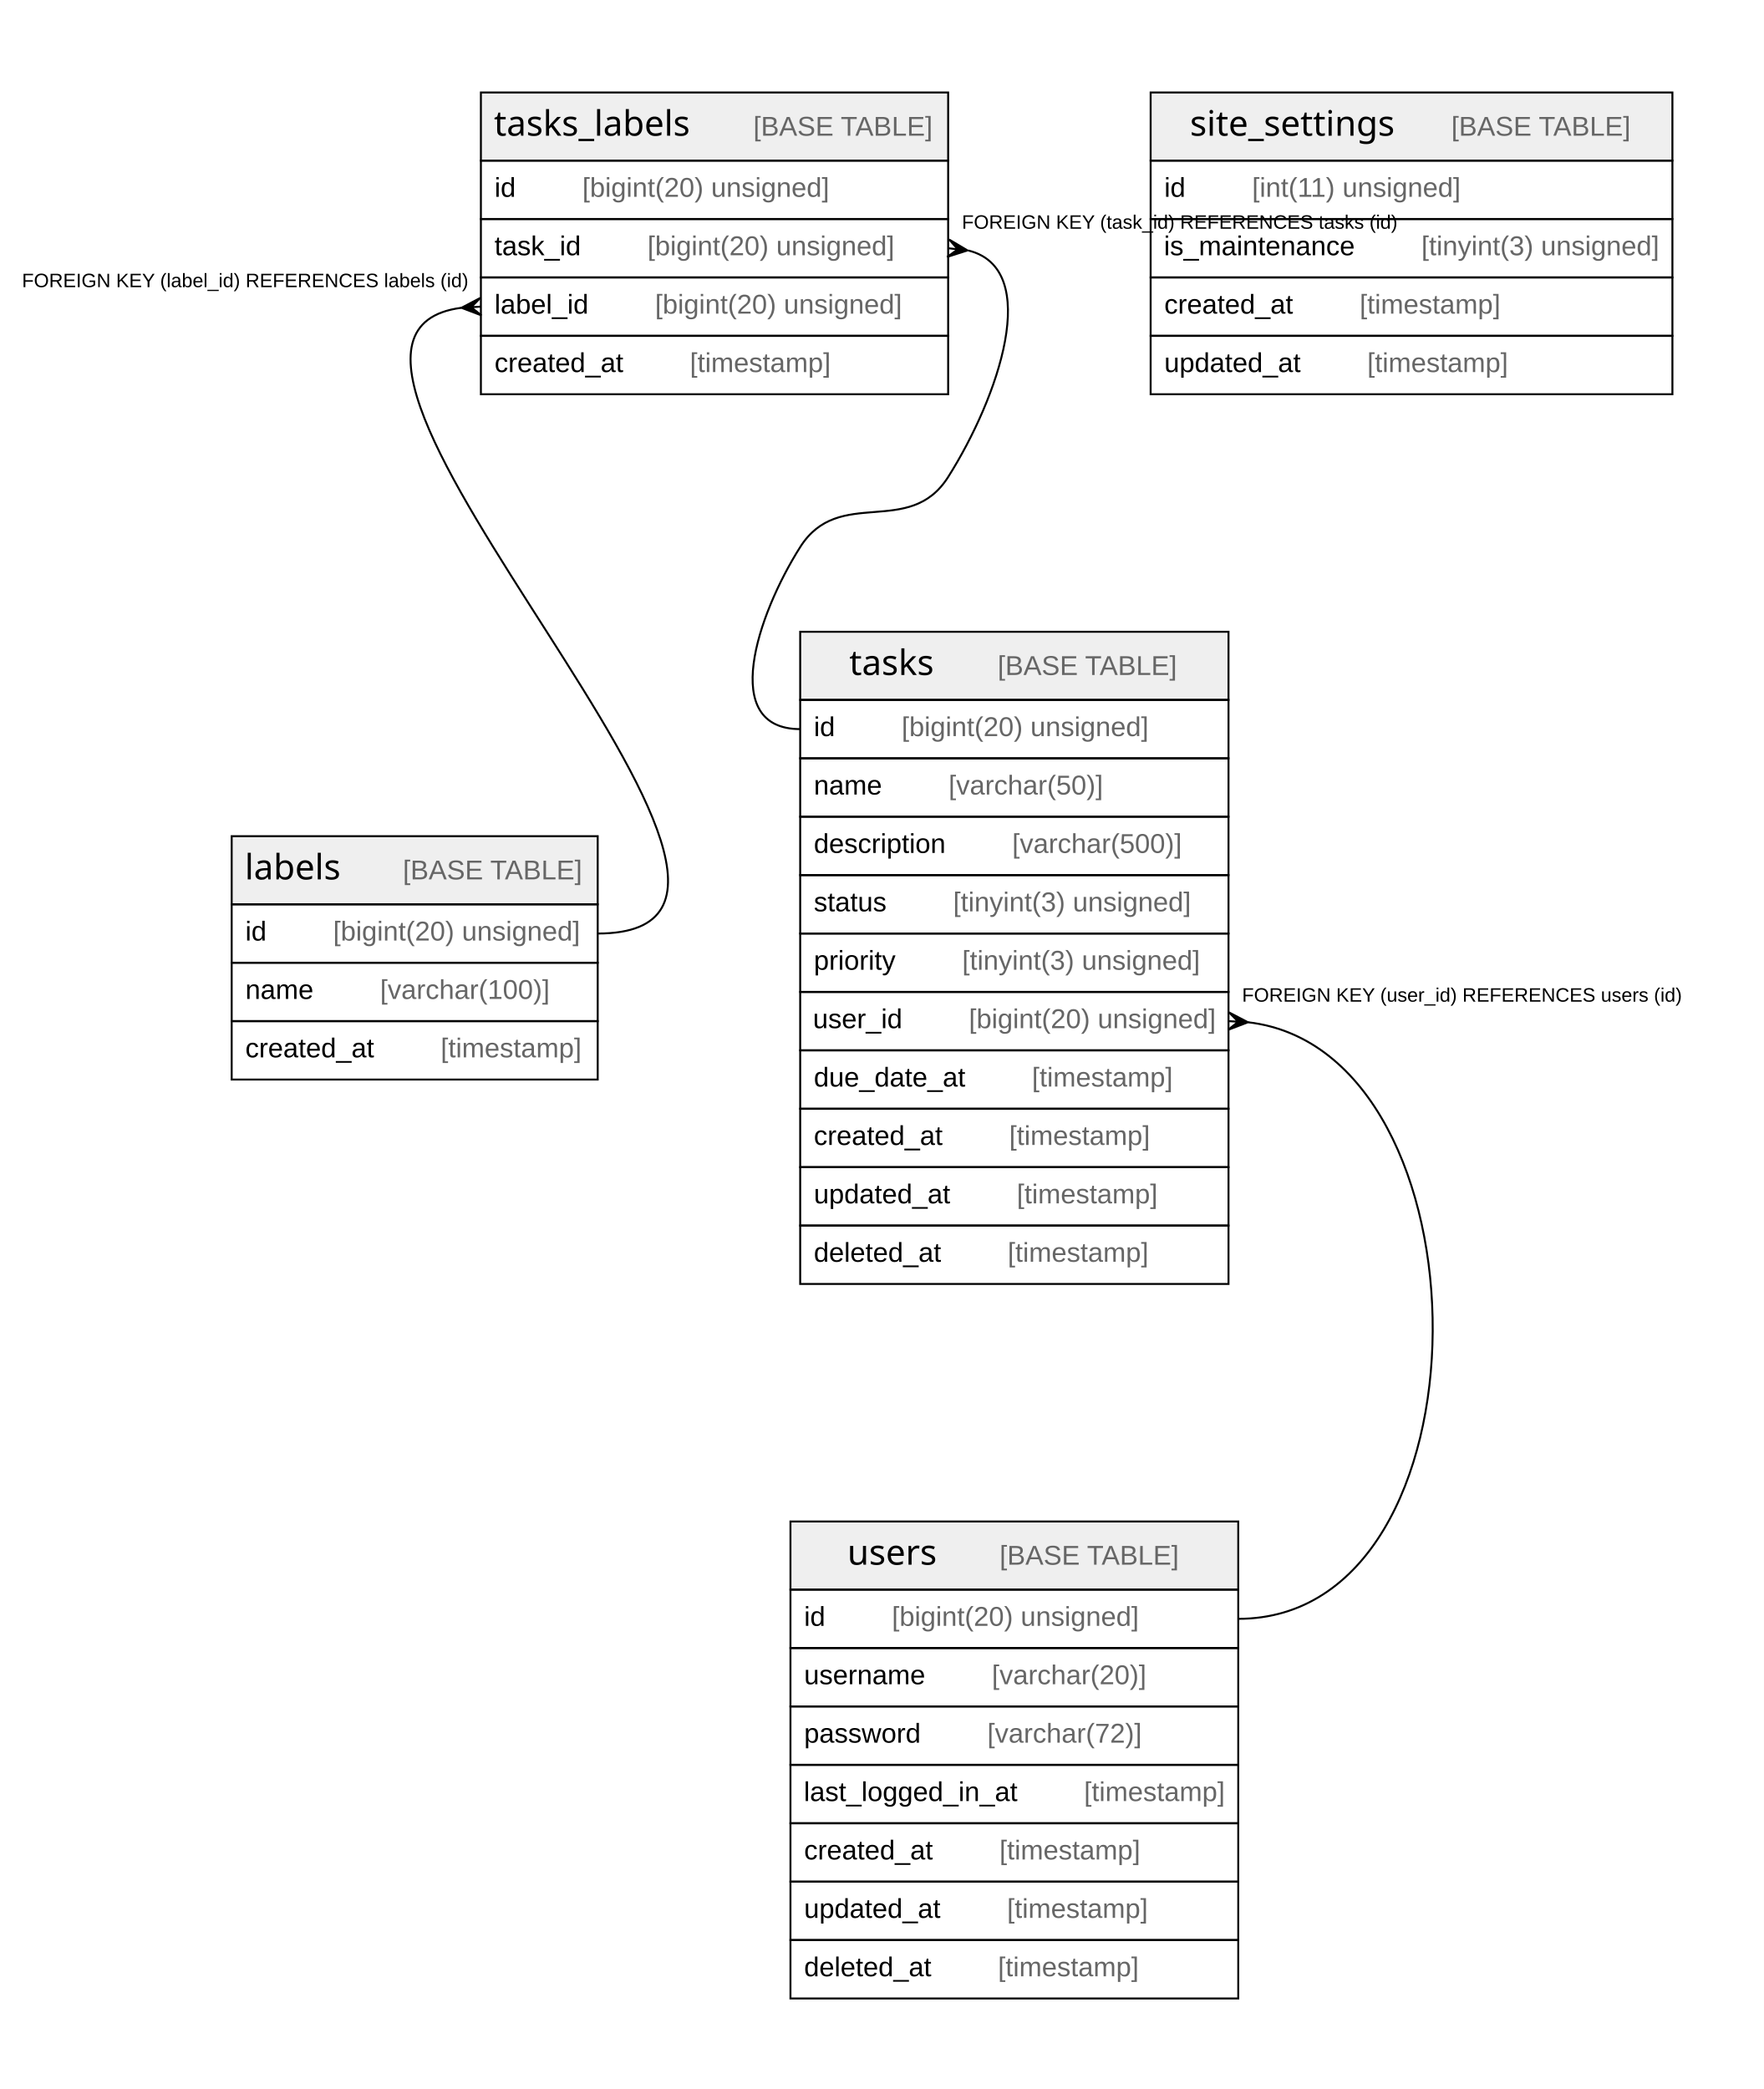
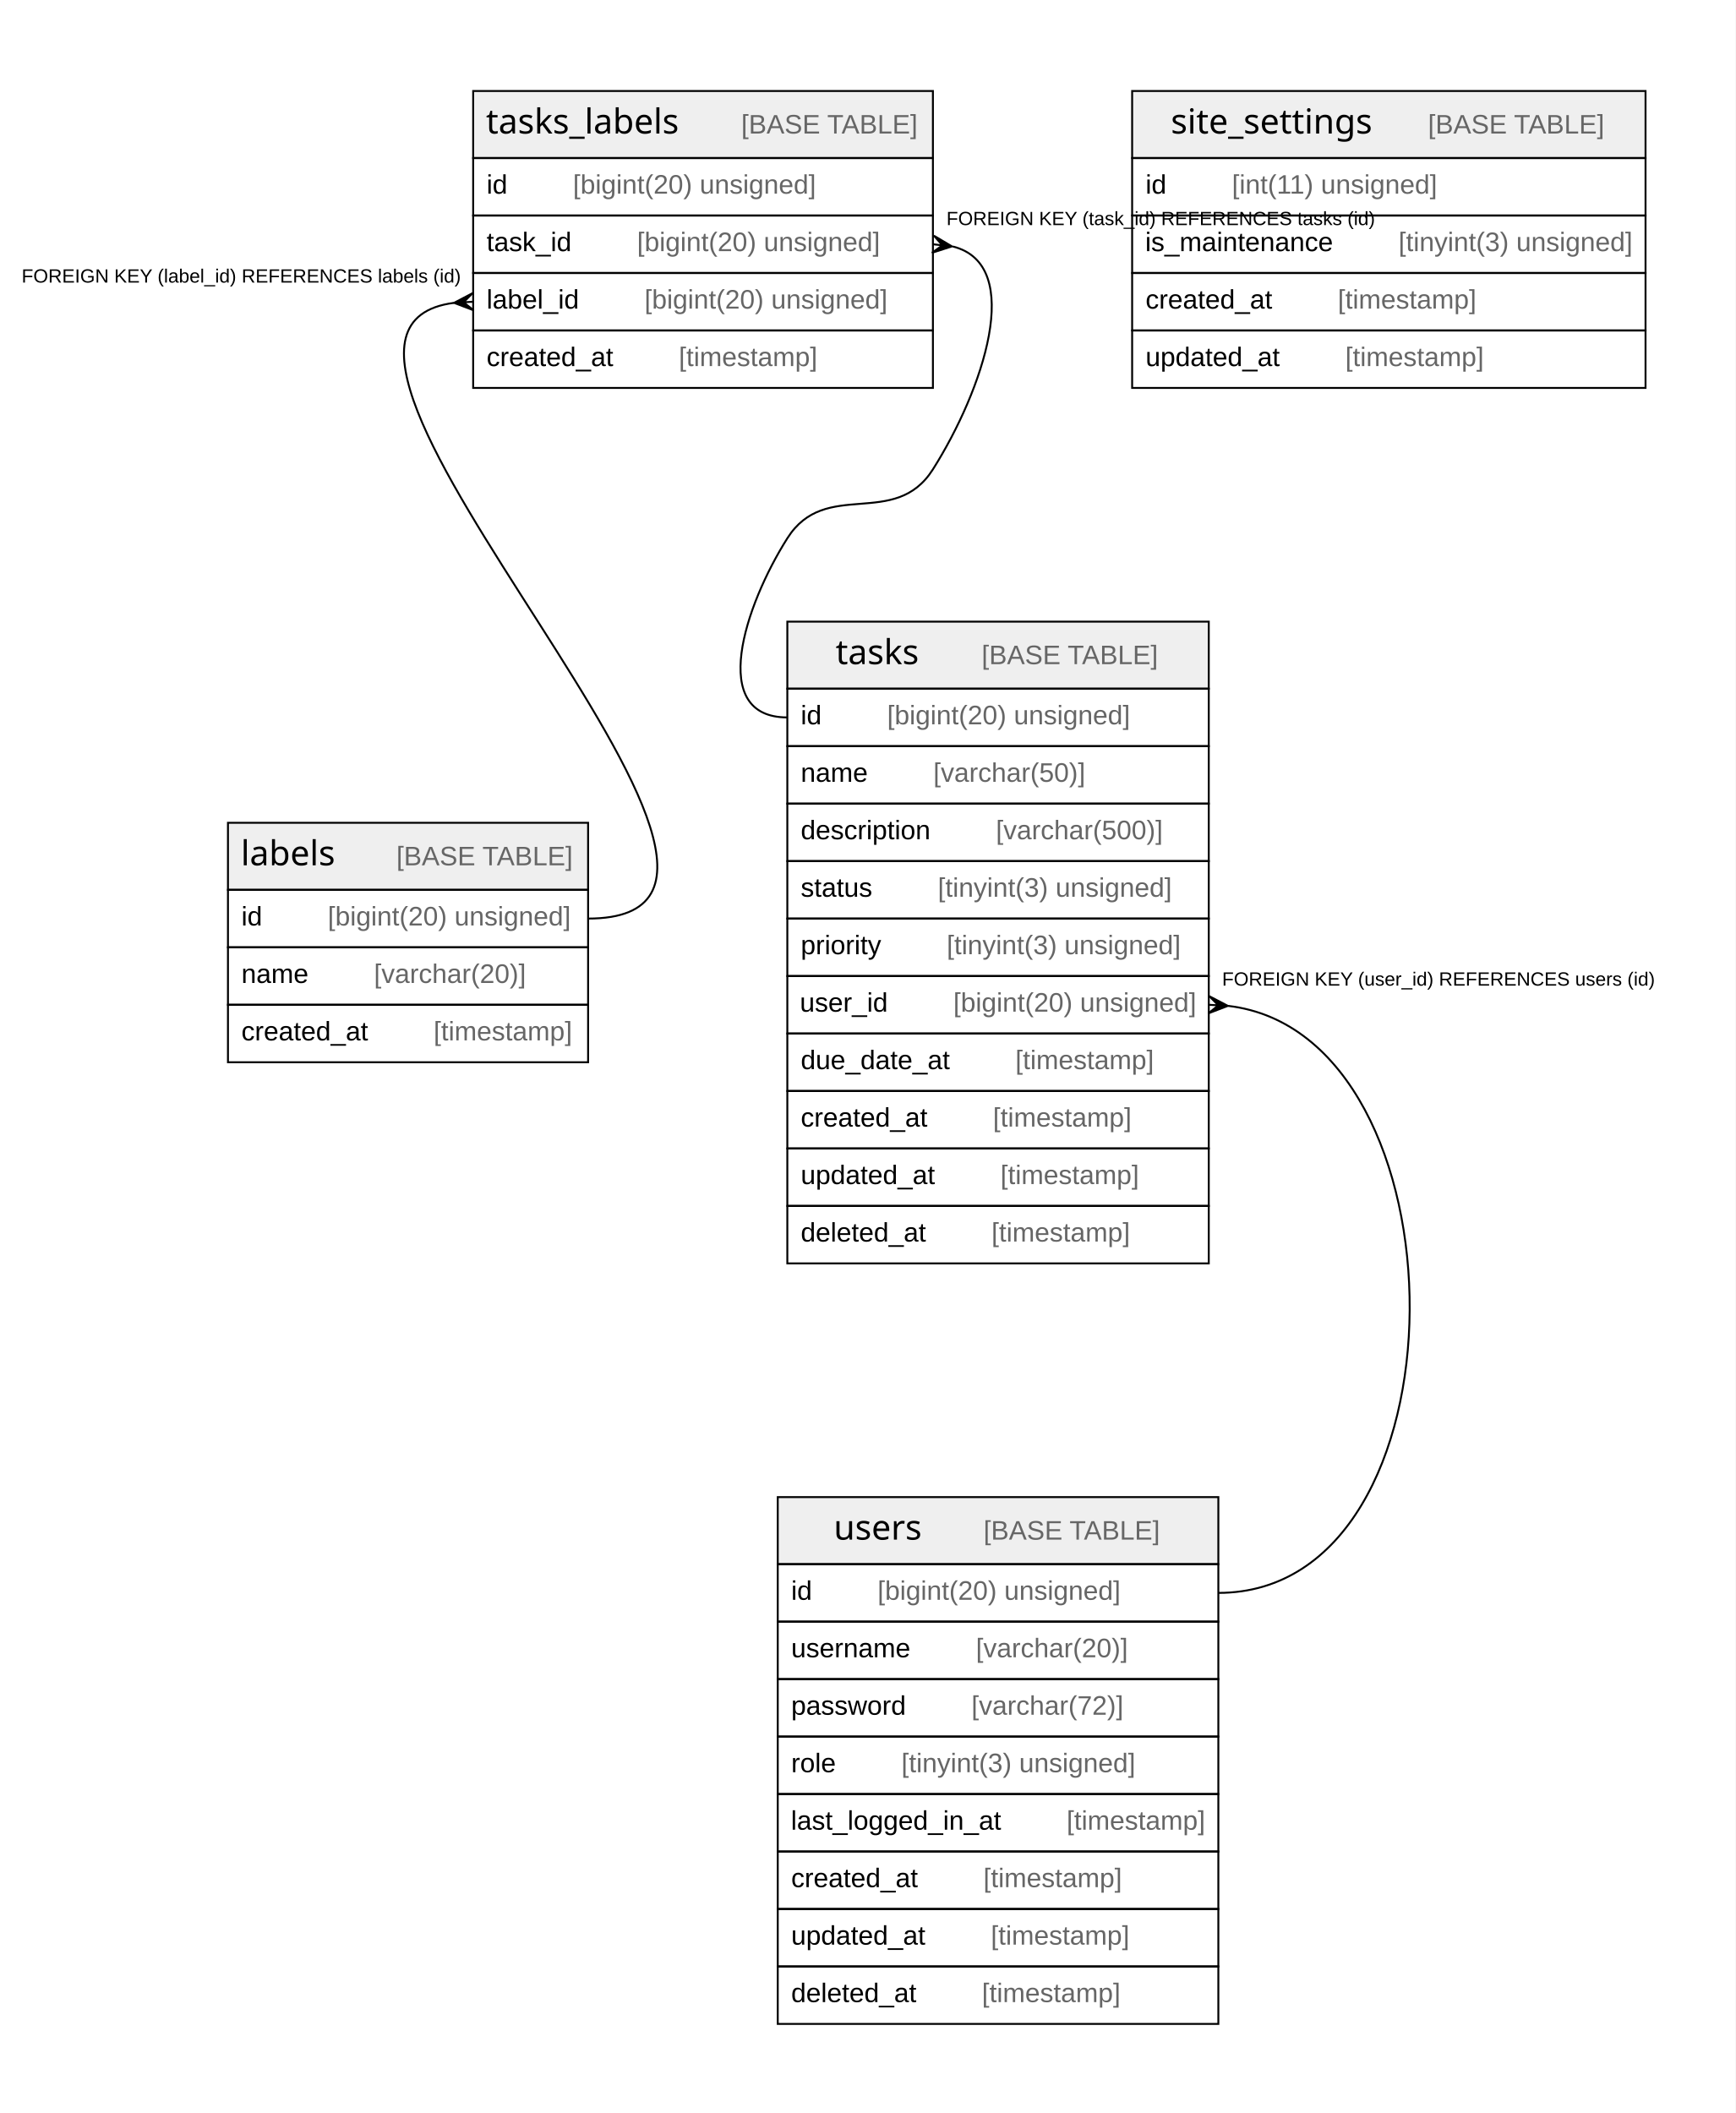
- <svg xmlns="http://www.w3.org/2000/svg" width="906pt" height="1073pt" viewBox="0.00 0.00 906.00 1073.00">
-   <g id="graph0" class="graph" transform="scale(1 1) rotate(0) translate(4 1069)">
-     <polygon fill="#ffffff" stroke="transparent" points="-4,4 -4,-1069 902,-1069 902,4 -4,4" />
+ <svg xmlns="http://www.w3.org/2000/svg" width="906pt" height="1103pt" viewBox="0.00 0.00 906.00 1103.00">
+   <g id="graph0" class="graph" transform="scale(1 1) rotate(0) translate(4 1099)">
+     <polygon fill="#ffffff" stroke="transparent" points="-4,4 -4,-1099 902,-1099 902,4 -4,4" />
    <g id="node1" class="node">
-       <polygon fill="#efefef" stroke="transparent" points="115,-604.5 115,-639.5 303,-639.5 303,-604.5 115,-604.5" />
-       <polygon fill="none" stroke="#000000" points="115,-604.5 115,-639.5 303,-639.5 303,-604.5 115,-604.5" />
-       <text text-anchor="start" x="121.713" y="-617.3" font-family="Arial Bold" font-size="18.00" fill="#000000">labels</text>
-       <text text-anchor="start" x="168.72" y="-617.3" font-family="Arial" font-size="14.00" fill="#000000">    </text>
-       <text text-anchor="start" x="202.924" y="-617.3" font-family="Arial" font-size="14.00" fill="#666666">[BASE TABLE]</text>
+       <polygon fill="#efefef" stroke="transparent" points="115,-634.5 115,-669.5 303,-669.5 303,-634.5 115,-634.5" />
+       <polygon fill="none" stroke="#000000" points="115,-634.5 115,-669.5 303,-669.5 303,-634.5 115,-634.5" />
+       <text text-anchor="start" x="121.713" y="-647.3" font-family="Arial Bold" font-size="18.00" fill="#000000">labels</text>
+       <text text-anchor="start" x="168.72" y="-647.3" font-family="Arial" font-size="14.00" fill="#000000">    </text>
+       <text text-anchor="start" x="202.924" y="-647.3" font-family="Arial" font-size="14.00" fill="#666666">[BASE TABLE]</text>
+       <polygon fill="none" stroke="#000000" points="115,-604.5 115,-634.5 303,-634.5 303,-604.5 115,-604.5" />
+       <text text-anchor="start" x="122" y="-615.9" font-family="Arial" font-size="14.00" fill="#000000">id    </text>
+       <text text-anchor="start" x="167.094" y="-615.9" font-family="Arial" font-size="14.00" fill="#666666">[bigint(20) unsigned]</text>
      <polygon fill="none" stroke="#000000" points="115,-574.5 115,-604.5 303,-604.5 303,-574.5 115,-574.5" />
-       <text text-anchor="start" x="122" y="-585.9" font-family="Arial" font-size="14.00" fill="#000000">id    </text>
-       <text text-anchor="start" x="167.094" y="-585.9" font-family="Arial" font-size="14.00" fill="#666666">[bigint(20) unsigned]</text>
+       <text text-anchor="start" x="122" y="-585.9" font-family="Arial" font-size="14.00" fill="#000000">name    </text>
+       <text text-anchor="start" x="191.213" y="-585.9" font-family="Arial" font-size="14.00" fill="#666666">[varchar(20)]</text>
      <polygon fill="none" stroke="#000000" points="115,-544.5 115,-574.5 303,-574.5 303,-544.5 115,-544.5" />
-       <text text-anchor="start" x="122" y="-555.9" font-family="Arial" font-size="14.00" fill="#000000">name    </text>
-       <text text-anchor="start" x="191.213" y="-555.9" font-family="Arial" font-size="14.00" fill="#666666">[varchar(100)]</text>
-       <polygon fill="none" stroke="#000000" points="115,-514.5 115,-544.5 303,-544.5 303,-514.5 115,-514.5" />
-       <text text-anchor="start" x="122" y="-525.9" font-family="Arial" font-size="14.00" fill="#000000">created_at    </text>
-       <text text-anchor="start" x="222.342" y="-525.9" font-family="Arial" font-size="14.00" fill="#666666">[timestamp]</text>
+       <text text-anchor="start" x="122" y="-555.9" font-family="Arial" font-size="14.00" fill="#000000">created_at    </text>
+       <text text-anchor="start" x="222.342" y="-555.9" font-family="Arial" font-size="14.00" fill="#666666">[timestamp]</text>
    </g>
    <g id="node2" class="node">
-       <polygon fill="#efefef" stroke="transparent" points="587,-986.5 587,-1021.5 855,-1021.5 855,-986.5 587,-986.5" />
-       <polygon fill="none" stroke="#000000" points="587,-986.5 587,-1021.5 855,-1021.5 855,-986.5 587,-986.5" />
-       <text text-anchor="start" x="607.203" y="-999.3" font-family="Arial Bold" font-size="18.00" fill="#000000">site_settings</text>
-       <text text-anchor="start" x="707.229" y="-999.3" font-family="Arial" font-size="14.00" fill="#000000">    </text>
-       <text text-anchor="start" x="741.434" y="-999.3" font-family="Arial" font-size="14.00" fill="#666666">[BASE TABLE]</text>
+       <polygon fill="#efefef" stroke="transparent" points="587,-1016.5 587,-1051.5 855,-1051.5 855,-1016.5 587,-1016.5" />
+       <polygon fill="none" stroke="#000000" points="587,-1016.5 587,-1051.5 855,-1051.5 855,-1016.5 587,-1016.5" />
+       <text text-anchor="start" x="607.203" y="-1029.3" font-family="Arial Bold" font-size="18.00" fill="#000000">site_settings</text>
+       <text text-anchor="start" x="707.229" y="-1029.3" font-family="Arial" font-size="14.00" fill="#000000">    </text>
+       <text text-anchor="start" x="741.434" y="-1029.3" font-family="Arial" font-size="14.00" fill="#666666">[BASE TABLE]</text>
+       <polygon fill="none" stroke="#000000" points="587,-986.5 587,-1016.5 855,-1016.5 855,-986.5 587,-986.5" />
+       <text text-anchor="start" x="594" y="-997.9" font-family="Arial" font-size="14.00" fill="#000000">id    </text>
+       <text text-anchor="start" x="639.094" y="-997.9" font-family="Arial" font-size="14.00" fill="#666666">[int(11) unsigned]</text>
      <polygon fill="none" stroke="#000000" points="587,-956.5 587,-986.5 855,-986.5 855,-956.5 587,-956.5" />
-       <text text-anchor="start" x="594" y="-967.9" font-family="Arial" font-size="14.00" fill="#000000">id    </text>
-       <text text-anchor="start" x="639.094" y="-967.9" font-family="Arial" font-size="14.00" fill="#666666">[int(11) unsigned]</text>
+       <text text-anchor="start" x="593.816" y="-967.9" font-family="Arial" font-size="14.00" fill="#000000">is_maintenance    </text>
+       <text text-anchor="start" x="726.046" y="-967.9" font-family="Arial" font-size="14.00" fill="#666666">[tinyint(3) unsigned]</text>
      <polygon fill="none" stroke="#000000" points="587,-926.5 587,-956.5 855,-956.5 855,-926.5 587,-926.5" />
-       <text text-anchor="start" x="593.816" y="-937.9" font-family="Arial" font-size="14.00" fill="#000000">is_maintenance    </text>
-       <text text-anchor="start" x="726.046" y="-937.9" font-family="Arial" font-size="14.00" fill="#666666">[tinyint(3) unsigned]</text>
+       <text text-anchor="start" x="594" y="-937.9" font-family="Arial" font-size="14.00" fill="#000000">created_at    </text>
+       <text text-anchor="start" x="694.342" y="-937.9" font-family="Arial" font-size="14.00" fill="#666666">[timestamp]</text>
      <polygon fill="none" stroke="#000000" points="587,-896.5 587,-926.5 855,-926.5 855,-896.5 587,-896.5" />
-       <text text-anchor="start" x="594" y="-907.9" font-family="Arial" font-size="14.00" fill="#000000">created_at    </text>
-       <text text-anchor="start" x="694.342" y="-907.9" font-family="Arial" font-size="14.00" fill="#666666">[timestamp]</text>
-       <polygon fill="none" stroke="#000000" points="587,-866.5 587,-896.5 855,-896.5 855,-866.5 587,-866.5" />
-       <text text-anchor="start" x="594" y="-877.9" font-family="Arial" font-size="14.00" fill="#000000">updated_at    </text>
-       <text text-anchor="start" x="698.247" y="-877.9" font-family="Arial" font-size="14.00" fill="#666666">[timestamp]</text>
+       <text text-anchor="start" x="594" y="-907.9" font-family="Arial" font-size="14.00" fill="#000000">updated_at    </text>
+       <text text-anchor="start" x="698.247" y="-907.9" font-family="Arial" font-size="14.00" fill="#666666">[timestamp]</text>
    </g>
    <g id="node3" class="node">
-       <polygon fill="#efefef" stroke="transparent" points="407,-709.5 407,-744.5 627,-744.5 627,-709.5 407,-709.5" />
-       <polygon fill="none" stroke="#000000" points="407,-709.5 407,-744.5 627,-744.5 627,-709.5 407,-709.5" />
-       <text text-anchor="start" x="432.212" y="-722.3" font-family="Arial Bold" font-size="18.00" fill="#000000">tasks</text>
-       <text text-anchor="start" x="474.22" y="-722.3" font-family="Arial" font-size="14.00" fill="#000000">    </text>
-       <text text-anchor="start" x="508.425" y="-722.3" font-family="Arial" font-size="14.00" fill="#666666">[BASE TABLE]</text>
+       <polygon fill="#efefef" stroke="transparent" points="407,-739.5 407,-774.5 627,-774.5 627,-739.5 407,-739.5" />
+       <polygon fill="none" stroke="#000000" points="407,-739.5 407,-774.5 627,-774.5 627,-739.5 407,-739.5" />
+       <text text-anchor="start" x="432.212" y="-752.3" font-family="Arial Bold" font-size="18.00" fill="#000000">tasks</text>
+       <text text-anchor="start" x="474.22" y="-752.3" font-family="Arial" font-size="14.00" fill="#000000">    </text>
+       <text text-anchor="start" x="508.425" y="-752.3" font-family="Arial" font-size="14.00" fill="#666666">[BASE TABLE]</text>
+       <polygon fill="none" stroke="#000000" points="407,-709.5 407,-739.5 627,-739.5 627,-709.5 407,-709.5" />
+       <text text-anchor="start" x="414" y="-720.9" font-family="Arial" font-size="14.00" fill="#000000">id    </text>
+       <text text-anchor="start" x="459.094" y="-720.9" font-family="Arial" font-size="14.00" fill="#666666">[bigint(20) unsigned]</text>
      <polygon fill="none" stroke="#000000" points="407,-679.5 407,-709.5 627,-709.5 627,-679.5 407,-679.5" />
-       <text text-anchor="start" x="414" y="-690.9" font-family="Arial" font-size="14.00" fill="#000000">id    </text>
-       <text text-anchor="start" x="459.094" y="-690.9" font-family="Arial" font-size="14.00" fill="#666666">[bigint(20) unsigned]</text>
+       <text text-anchor="start" x="414" y="-690.9" font-family="Arial" font-size="14.00" fill="#000000">name    </text>
+       <text text-anchor="start" x="483.213" y="-690.9" font-family="Arial" font-size="14.00" fill="#666666">[varchar(50)]</text>
      <polygon fill="none" stroke="#000000" points="407,-649.5 407,-679.5 627,-679.5 627,-649.5 407,-649.5" />
-       <text text-anchor="start" x="414" y="-660.9" font-family="Arial" font-size="14.00" fill="#000000">name    </text>
-       <text text-anchor="start" x="483.213" y="-660.9" font-family="Arial" font-size="14.00" fill="#666666">[varchar(50)]</text>
+       <text text-anchor="start" x="414" y="-660.9" font-family="Arial" font-size="14.00" fill="#000000">description    </text>
+       <text text-anchor="start" x="515.882" y="-660.9" font-family="Arial" font-size="14.00" fill="#666666">[varchar(500)]</text>
      <polygon fill="none" stroke="#000000" points="407,-619.5 407,-649.5 627,-649.5 627,-619.5 407,-619.5" />
-       <text text-anchor="start" x="414" y="-630.9" font-family="Arial" font-size="14.00" fill="#000000">description    </text>
-       <text text-anchor="start" x="515.882" y="-630.9" font-family="Arial" font-size="14.00" fill="#666666">[varchar(500)]</text>
+       <text text-anchor="start" x="414" y="-630.9" font-family="Arial" font-size="14.00" fill="#000000">status    </text>
+       <text text-anchor="start" x="485.551" y="-630.9" font-family="Arial" font-size="14.00" fill="#666666">[tinyint(3) unsigned]</text>
      <polygon fill="none" stroke="#000000" points="407,-589.5 407,-619.5 627,-619.5 627,-589.5 407,-589.5" />
-       <text text-anchor="start" x="414" y="-600.9" font-family="Arial" font-size="14.00" fill="#000000">status    </text>
-       <text text-anchor="start" x="485.551" y="-600.9" font-family="Arial" font-size="14.00" fill="#666666">[tinyint(3) unsigned]</text>
+       <text text-anchor="start" x="414" y="-600.9" font-family="Arial" font-size="14.00" fill="#000000">priority    </text>
+       <text text-anchor="start" x="490.195" y="-600.9" font-family="Arial" font-size="14.00" fill="#666666">[tinyint(3) unsigned]</text>
      <polygon fill="none" stroke="#000000" points="407,-559.5 407,-589.5 627,-589.5 627,-559.5 407,-559.5" />
-       <text text-anchor="start" x="414" y="-570.9" font-family="Arial" font-size="14.00" fill="#000000">priority    </text>
-       <text text-anchor="start" x="490.195" y="-570.9" font-family="Arial" font-size="14.00" fill="#666666">[tinyint(3) unsigned]</text>
+       <text text-anchor="start" x="413.543" y="-570.9" font-family="Arial" font-size="14.00" fill="#000000">user_id    </text>
+       <text text-anchor="start" x="493.645" y="-570.9" font-family="Arial" font-size="14.00" fill="#666666">[bigint(20) unsigned]</text>
      <polygon fill="none" stroke="#000000" points="407,-529.5 407,-559.5 627,-559.5 627,-529.5 407,-529.5" />
-       <text text-anchor="start" x="413.543" y="-540.9" font-family="Arial" font-size="14.00" fill="#000000">user_id    </text>
-       <text text-anchor="start" x="493.645" y="-540.9" font-family="Arial" font-size="14.00" fill="#666666">[bigint(20) unsigned]</text>
+       <text text-anchor="start" x="414" y="-540.9" font-family="Arial" font-size="14.00" fill="#000000">due_date_at    </text>
+       <text text-anchor="start" x="526.029" y="-540.9" font-family="Arial" font-size="14.00" fill="#666666">[timestamp]</text>
      <polygon fill="none" stroke="#000000" points="407,-499.5 407,-529.5 627,-529.5 627,-499.5 407,-499.5" />
-       <text text-anchor="start" x="414" y="-510.9" font-family="Arial" font-size="14.00" fill="#000000">due_date_at    </text>
-       <text text-anchor="start" x="526.029" y="-510.9" font-family="Arial" font-size="14.00" fill="#666666">[timestamp]</text>
+       <text text-anchor="start" x="414" y="-510.9" font-family="Arial" font-size="14.00" fill="#000000">created_at    </text>
+       <text text-anchor="start" x="514.342" y="-510.9" font-family="Arial" font-size="14.00" fill="#666666">[timestamp]</text>
      <polygon fill="none" stroke="#000000" points="407,-469.5 407,-499.5 627,-499.5 627,-469.5 407,-469.5" />
-       <text text-anchor="start" x="414" y="-480.9" font-family="Arial" font-size="14.00" fill="#000000">created_at    </text>
-       <text text-anchor="start" x="514.342" y="-480.9" font-family="Arial" font-size="14.00" fill="#666666">[timestamp]</text>
+       <text text-anchor="start" x="414" y="-480.9" font-family="Arial" font-size="14.00" fill="#000000">updated_at    </text>
+       <text text-anchor="start" x="518.247" y="-480.9" font-family="Arial" font-size="14.00" fill="#666666">[timestamp]</text>
      <polygon fill="none" stroke="#000000" points="407,-439.5 407,-469.5 627,-469.5 627,-439.5 407,-439.5" />
-       <text text-anchor="start" x="414" y="-450.9" font-family="Arial" font-size="14.00" fill="#000000">updated_at    </text>
-       <text text-anchor="start" x="518.247" y="-450.9" font-family="Arial" font-size="14.00" fill="#666666">[timestamp]</text>
-       <polygon fill="none" stroke="#000000" points="407,-409.5 407,-439.5 627,-439.5 627,-409.5 407,-409.5" />
-       <text text-anchor="start" x="414" y="-420.9" font-family="Arial" font-size="14.00" fill="#000000">deleted_at    </text>
-       <text text-anchor="start" x="513.571" y="-420.9" font-family="Arial" font-size="14.00" fill="#666666">[timestamp]</text>
+       <text text-anchor="start" x="414" y="-450.9" font-family="Arial" font-size="14.00" fill="#000000">deleted_at    </text>
+       <text text-anchor="start" x="513.571" y="-450.9" font-family="Arial" font-size="14.00" fill="#666666">[timestamp]</text>
    </g>
    <g id="node5" class="node">
-       <polygon fill="#efefef" stroke="transparent" points="402,-252.5 402,-287.5 632,-287.5 632,-252.5 402,-252.5" />
-       <polygon fill="none" stroke="#000000" points="402,-252.5 402,-287.5 632,-287.5 632,-252.5 402,-252.5" />
-       <text text-anchor="start" x="431.214" y="-265.3" font-family="Arial Bold" font-size="18.00" fill="#000000">users</text>
-       <text text-anchor="start" x="475.218" y="-265.3" font-family="Arial" font-size="14.00" fill="#000000">    </text>
-       <text text-anchor="start" x="509.423" y="-265.3" font-family="Arial" font-size="14.00" fill="#666666">[BASE TABLE]</text>
+       <polygon fill="#efefef" stroke="transparent" points="402,-282.5 402,-317.5 632,-317.5 632,-282.5 402,-282.5" />
+       <polygon fill="none" stroke="#000000" points="402,-282.5 402,-317.5 632,-317.5 632,-282.5 402,-282.5" />
+       <text text-anchor="start" x="431.214" y="-295.3" font-family="Arial Bold" font-size="18.00" fill="#000000">users</text>
+       <text text-anchor="start" x="475.218" y="-295.3" font-family="Arial" font-size="14.00" fill="#000000">    </text>
+       <text text-anchor="start" x="509.423" y="-295.3" font-family="Arial" font-size="14.00" fill="#666666">[BASE TABLE]</text>
+       <polygon fill="none" stroke="#000000" points="402,-252.5 402,-282.5 632,-282.5 632,-252.5 402,-252.5" />
+       <text text-anchor="start" x="409" y="-263.9" font-family="Arial" font-size="14.00" fill="#000000">id    </text>
+       <text text-anchor="start" x="454.094" y="-263.9" font-family="Arial" font-size="14.00" fill="#666666">[bigint(20) unsigned]</text>
      <polygon fill="none" stroke="#000000" points="402,-222.5 402,-252.5 632,-252.5 632,-222.5 402,-222.5" />
-       <text text-anchor="start" x="409" y="-233.9" font-family="Arial" font-size="14.00" fill="#000000">id    </text>
-       <text text-anchor="start" x="454.094" y="-233.9" font-family="Arial" font-size="14.00" fill="#666666">[bigint(20) unsigned]</text>
+       <text text-anchor="start" x="409" y="-233.9" font-family="Arial" font-size="14.00" fill="#000000">username    </text>
+       <text text-anchor="start" x="505.439" y="-233.9" font-family="Arial" font-size="14.00" fill="#666666">[varchar(20)]</text>
      <polygon fill="none" stroke="#000000" points="402,-192.5 402,-222.5 632,-222.5 632,-192.5 402,-192.5" />
-       <text text-anchor="start" x="409" y="-203.9" font-family="Arial" font-size="14.00" fill="#000000">username    </text>
-       <text text-anchor="start" x="505.439" y="-203.9" font-family="Arial" font-size="14.00" fill="#666666">[varchar(20)]</text>
+       <text text-anchor="start" x="409" y="-203.9" font-family="Arial" font-size="14.00" fill="#000000">password    </text>
+       <text text-anchor="start" x="503.102" y="-203.9" font-family="Arial" font-size="14.00" fill="#666666">[varchar(72)]</text>
      <polygon fill="none" stroke="#000000" points="402,-162.5 402,-192.5 632,-192.5 632,-162.5 402,-162.5" />
-       <text text-anchor="start" x="409" y="-173.9" font-family="Arial" font-size="14.00" fill="#000000">password    </text>
-       <text text-anchor="start" x="503.102" y="-173.9" font-family="Arial" font-size="14.00" fill="#666666">[varchar(72)]</text>
+       <text text-anchor="start" x="409" y="-173.9" font-family="Arial" font-size="14.00" fill="#000000">role    </text>
+       <text text-anchor="start" x="466.537" y="-173.9" font-family="Arial" font-size="14.00" fill="#666666">[tinyint(3) unsigned]</text>
      <polygon fill="none" stroke="#000000" points="402,-132.5 402,-162.5 632,-162.5 632,-132.5 402,-132.5" />
      <text text-anchor="start" x="408.874" y="-143.9" font-family="Arial" font-size="14.00" fill="#000000">last_logged_in_at    </text>
      <text text-anchor="start" x="552.788" y="-143.9" font-family="Arial" font-size="14.00" fill="#666666">[timestamp]</text>
      <polygon fill="none" stroke="#000000" points="402,-102.5 402,-132.5 632,-132.5 632,-102.5 402,-102.5" />
      <text text-anchor="start" x="409" y="-113.9" font-family="Arial" font-size="14.00" fill="#000000">created_at    </text>
      <text text-anchor="start" x="509.342" y="-113.9" font-family="Arial" font-size="14.00" fill="#666666">[timestamp]</text>
      <polygon fill="none" stroke="#000000" points="402,-72.5 402,-102.5 632,-102.5 632,-72.5 402,-72.5" />
      <text text-anchor="start" x="409" y="-83.9" font-family="Arial" font-size="14.00" fill="#000000">updated_at    </text>
      <text text-anchor="start" x="513.247" y="-83.9" font-family="Arial" font-size="14.00" fill="#666666">[timestamp]</text>
      <polygon fill="none" stroke="#000000" points="402,-42.5 402,-72.5 632,-72.5 632,-42.5 402,-42.5" />
      <text text-anchor="start" x="409" y="-53.9" font-family="Arial" font-size="14.00" fill="#000000">deleted_at    </text>
      <text text-anchor="start" x="508.571" y="-53.9" font-family="Arial" font-size="14.00" fill="#666666">[timestamp]</text>
    </g>
    <g id="edge1" class="edge">
-       <path fill="none" stroke="#000000" d="M637.14,-543.916C763.625,-529.108 764.998,-237.5 632,-237.5" />
-       <polygon fill="#000000" stroke="#000000" points="636.984,-543.925 626.741,-540.007 631.992,-544.213 627,-544.5 627,-544.5 627,-544.5 631.992,-544.213 627.259,-548.993 636.984,-543.925 636.984,-543.925" />
-       <text text-anchor="start" x="633.945" y="-554.5" font-family="Arial" font-size="10.00" fill="#000000">FOREIGN KEY (user_id) REFERENCES users (id)</text>
+       <path fill="none" stroke="#000000" d="M637.14,-573.916C763.625,-559.108 764.998,-267.5 632,-267.5" />
+       <polygon fill="#000000" stroke="#000000" points="636.984,-573.925 626.741,-570.007 631.992,-574.213 627,-574.5 627,-574.5 627,-574.5 631.992,-574.213 627.259,-578.993 636.984,-573.925 636.984,-573.925" />
+       <text text-anchor="start" x="633.945" y="-584.5" font-family="Arial" font-size="10.00" fill="#000000">FOREIGN KEY (user_id) REFERENCES users (id)</text>
    </g>
    <g id="node4" class="node">
-       <polygon fill="#efefef" stroke="transparent" points="243,-986.5 243,-1021.5 483,-1021.5 483,-986.5 243,-986.5" />
-       <polygon fill="none" stroke="#000000" points="243,-986.5 243,-1021.5 483,-1021.5 483,-986.5 243,-986.5" />
-       <text text-anchor="start" x="249.705" y="-999.3" font-family="Arial Bold" font-size="18.00" fill="#000000">tasks_labels</text>
-       <text text-anchor="start" x="348.727" y="-999.3" font-family="Arial" font-size="14.00" fill="#000000">    </text>
-       <text text-anchor="start" x="382.932" y="-999.3" font-family="Arial" font-size="14.00" fill="#666666">[BASE TABLE]</text>
+       <polygon fill="#efefef" stroke="transparent" points="243,-1016.5 243,-1051.5 483,-1051.5 483,-1016.5 243,-1016.5" />
+       <polygon fill="none" stroke="#000000" points="243,-1016.5 243,-1051.5 483,-1051.5 483,-1016.5 243,-1016.5" />
+       <text text-anchor="start" x="249.705" y="-1029.3" font-family="Arial Bold" font-size="18.00" fill="#000000">tasks_labels</text>
+       <text text-anchor="start" x="348.727" y="-1029.3" font-family="Arial" font-size="14.00" fill="#000000">    </text>
+       <text text-anchor="start" x="382.932" y="-1029.3" font-family="Arial" font-size="14.00" fill="#666666">[BASE TABLE]</text>
+       <polygon fill="none" stroke="#000000" points="243,-986.5 243,-1016.5 483,-1016.5 483,-986.5 243,-986.5" />
+       <text text-anchor="start" x="250" y="-997.9" font-family="Arial" font-size="14.00" fill="#000000">id    </text>
+       <text text-anchor="start" x="295.094" y="-997.9" font-family="Arial" font-size="14.00" fill="#666666">[bigint(20) unsigned]</text>
      <polygon fill="none" stroke="#000000" points="243,-956.5 243,-986.5 483,-986.5 483,-956.5 243,-956.5" />
-       <text text-anchor="start" x="250" y="-967.9" font-family="Arial" font-size="14.00" fill="#000000">id    </text>
-       <text text-anchor="start" x="295.094" y="-967.9" font-family="Arial" font-size="14.00" fill="#666666">[bigint(20) unsigned]</text>
+       <text text-anchor="start" x="250" y="-967.9" font-family="Arial" font-size="14.00" fill="#000000">task_id    </text>
+       <text text-anchor="start" x="328.55" y="-967.9" font-family="Arial" font-size="14.00" fill="#666666">[bigint(20) unsigned]</text>
      <polygon fill="none" stroke="#000000" points="243,-926.5 243,-956.5 483,-956.5 483,-926.5 243,-926.5" />
-       <text text-anchor="start" x="250" y="-937.9" font-family="Arial" font-size="14.00" fill="#000000">task_id    </text>
-       <text text-anchor="start" x="328.55" y="-937.9" font-family="Arial" font-size="14.00" fill="#666666">[bigint(20) unsigned]</text>
+       <text text-anchor="start" x="250" y="-937.9" font-family="Arial" font-size="14.00" fill="#000000">label_id    </text>
+       <text text-anchor="start" x="332.438" y="-937.9" font-family="Arial" font-size="14.00" fill="#666666">[bigint(20) unsigned]</text>
      <polygon fill="none" stroke="#000000" points="243,-896.5 243,-926.5 483,-926.5 483,-896.5 243,-896.5" />
-       <text text-anchor="start" x="250" y="-907.9" font-family="Arial" font-size="14.00" fill="#000000">label_id    </text>
-       <text text-anchor="start" x="332.438" y="-907.9" font-family="Arial" font-size="14.00" fill="#666666">[bigint(20) unsigned]</text>
-       <polygon fill="none" stroke="#000000" points="243,-866.5 243,-896.5 483,-896.5 483,-866.5 243,-866.5" />
-       <text text-anchor="start" x="250" y="-877.9" font-family="Arial" font-size="14.00" fill="#000000">created_at    </text>
-       <text text-anchor="start" x="350.342" y="-877.9" font-family="Arial" font-size="14.00" fill="#666666">[timestamp]</text>
+       <text text-anchor="start" x="250" y="-907.9" font-family="Arial" font-size="14.00" fill="#000000">created_at    </text>
+       <text text-anchor="start" x="350.342" y="-907.9" font-family="Arial" font-size="14.00" fill="#666666">[timestamp]</text>
    </g>
    <g id="edge2" class="edge">
-       <path fill="none" stroke="#000000" d="M232.856,-910.888C114.937,-895.356 444.878,-589.5 303,-589.5" />
-       <polygon fill="#000000" stroke="#000000" points="233.018,-910.898 242.729,-915.992 238.009,-911.199 243,-911.5 243,-911.5 243,-911.5 238.009,-911.199 243.271,-907.008 233.018,-910.898 233.018,-910.898" />
-       <text text-anchor="start" x="7.277" y="-921.5" font-family="Arial" font-size="10.00" fill="#000000">FOREIGN KEY (label_id) REFERENCES labels (id)</text>
+       <path fill="none" stroke="#000000" d="M232.856,-940.888C114.937,-925.356 444.878,-619.5 303,-619.5" />
+       <polygon fill="#000000" stroke="#000000" points="233.018,-940.898 242.729,-945.992 238.009,-941.199 243,-941.5 243,-941.5 243,-941.5 238.009,-941.199 243.271,-937.008 233.018,-940.898 233.018,-940.898" />
+       <text text-anchor="start" x="7.277" y="-951.5" font-family="Arial" font-size="10.00" fill="#000000">FOREIGN KEY (label_id) REFERENCES labels (id)</text>
    </g>
    <g id="edge3" class="edge">
-       <path fill="none" stroke="#000000" d="M493.393,-940.33C531.596,-930.77 508.853,-864.853 483,-824 463.013,-792.417 426.987,-819.583 407,-788 384.778,-752.885 365.444,-694.5 407,-694.5" />
-       <polygon fill="#000000" stroke="#000000" points="492.937,-940.381 482.496,-937.028 487.969,-940.94 483,-941.5 483,-941.5 483,-941.5 487.969,-940.94 483.504,-945.972 492.937,-940.381 492.937,-940.381" />
-       <text text-anchor="start" x="490.054" y="-951.5" font-family="Arial" font-size="10.00" fill="#000000">FOREIGN KEY (task_id) REFERENCES tasks (id)</text>
+       <path fill="none" stroke="#000000" d="M493.393,-970.33C531.596,-960.77 508.853,-894.853 483,-854 463.013,-822.417 426.987,-849.583 407,-818 384.778,-782.885 365.444,-724.5 407,-724.5" />
+       <polygon fill="#000000" stroke="#000000" points="492.937,-970.381 482.496,-967.028 487.969,-970.94 483,-971.5 483,-971.5 483,-971.5 487.969,-970.94 483.504,-975.972 492.937,-970.381 492.937,-970.381" />
+       <text text-anchor="start" x="490.054" y="-981.5" font-family="Arial" font-size="10.00" fill="#000000">FOREIGN KEY (task_id) REFERENCES tasks (id)</text>
    </g>
  </g>
</svg>
